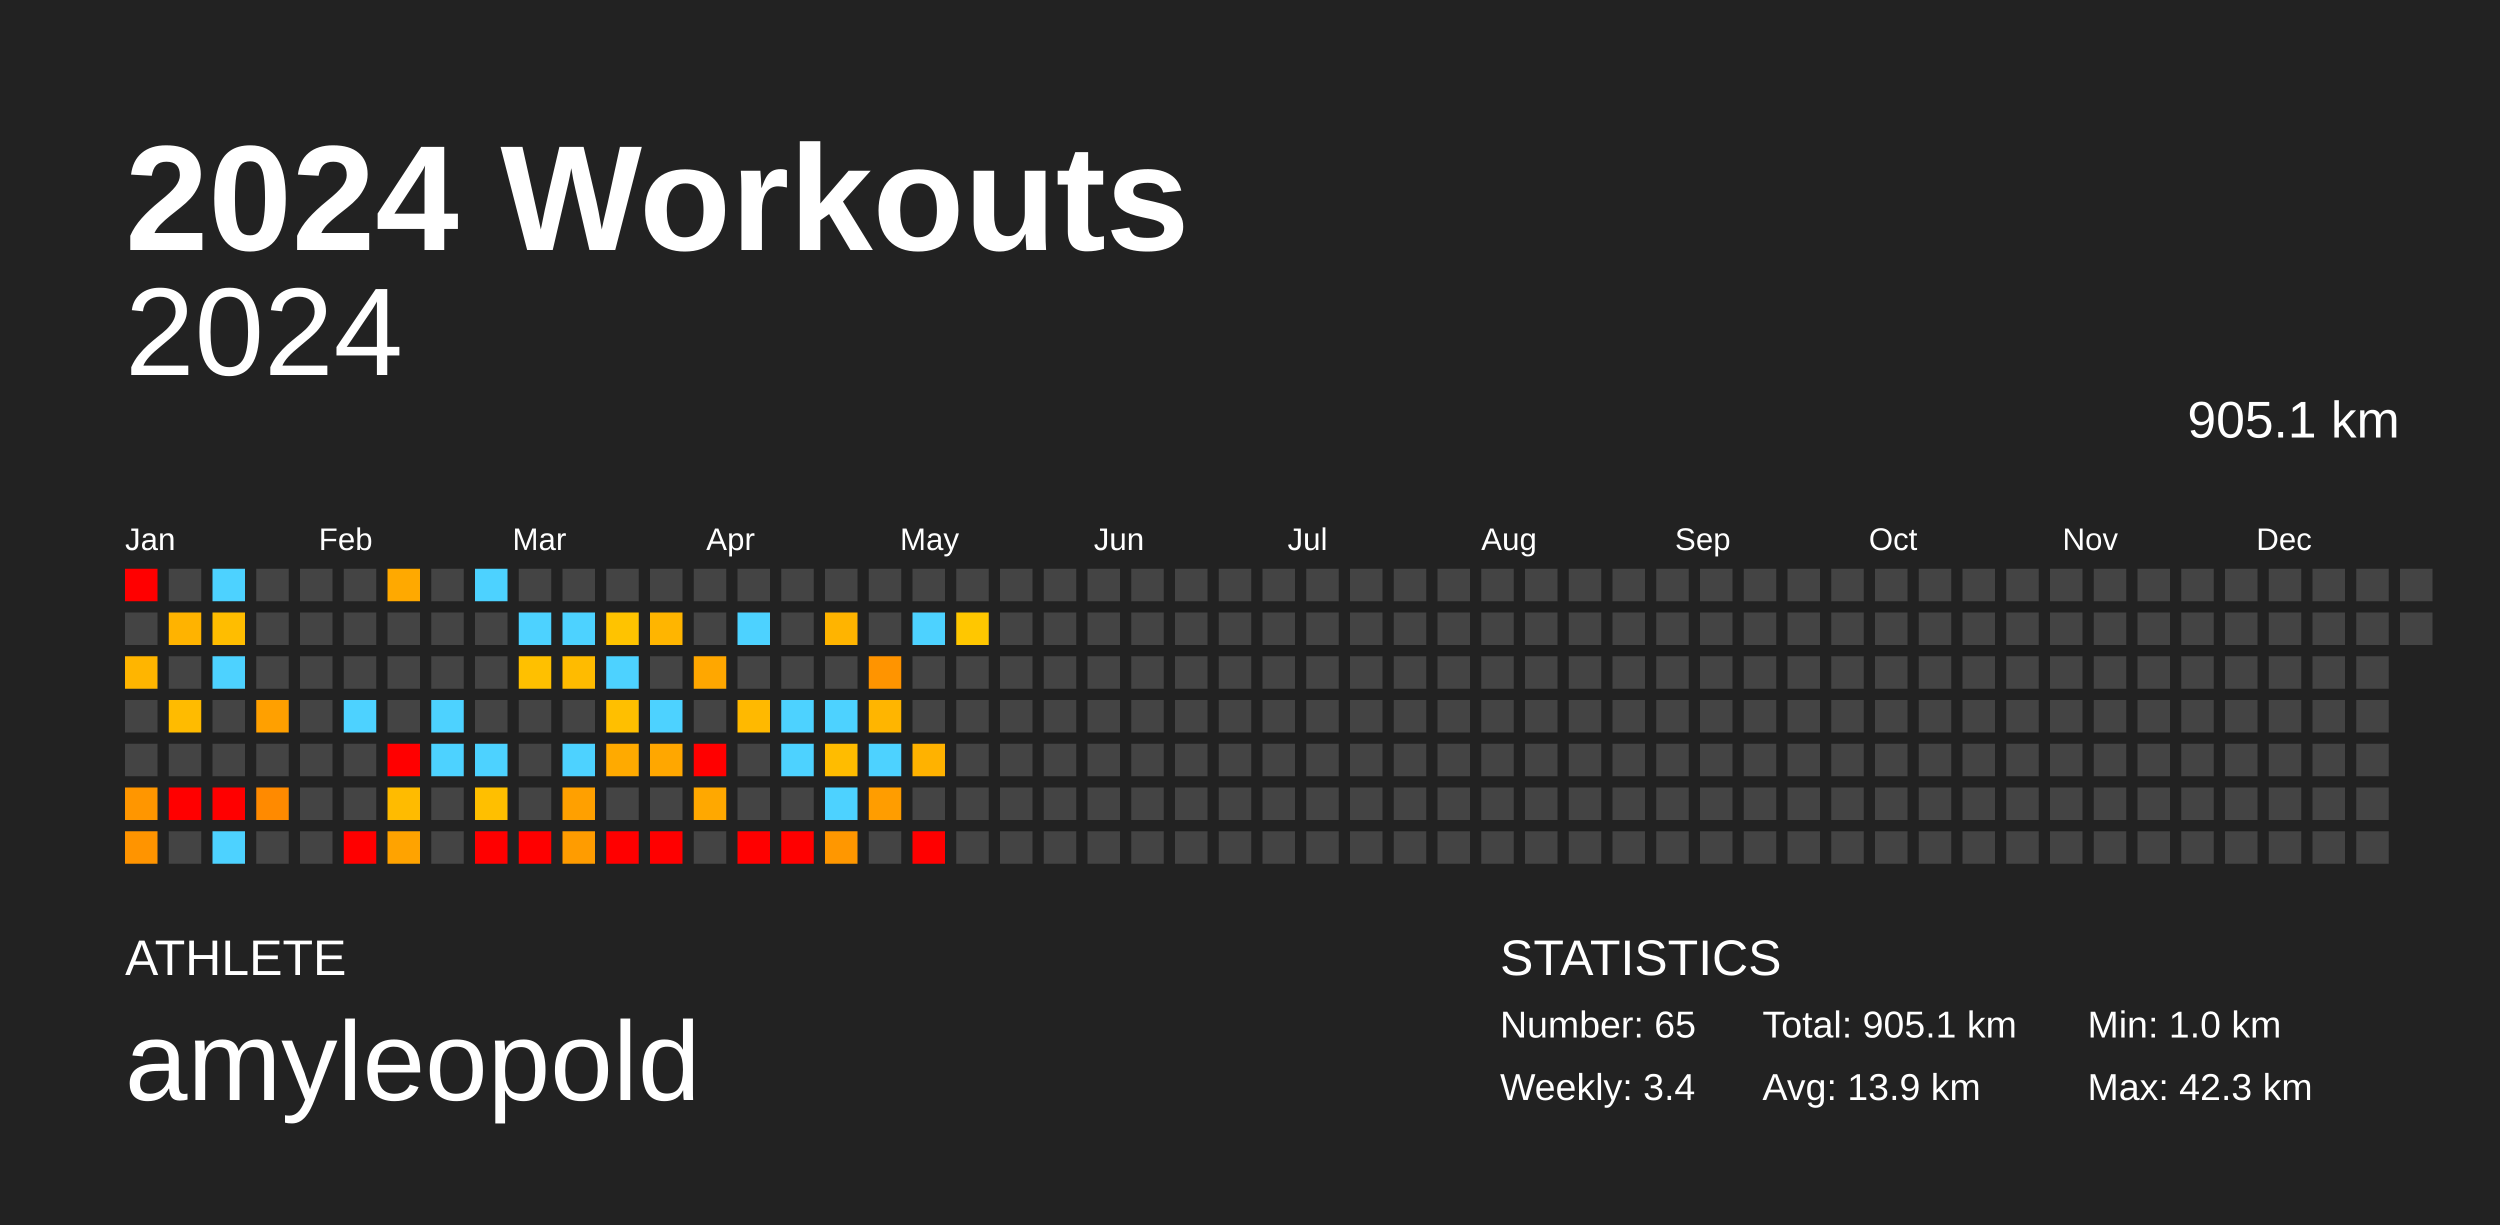
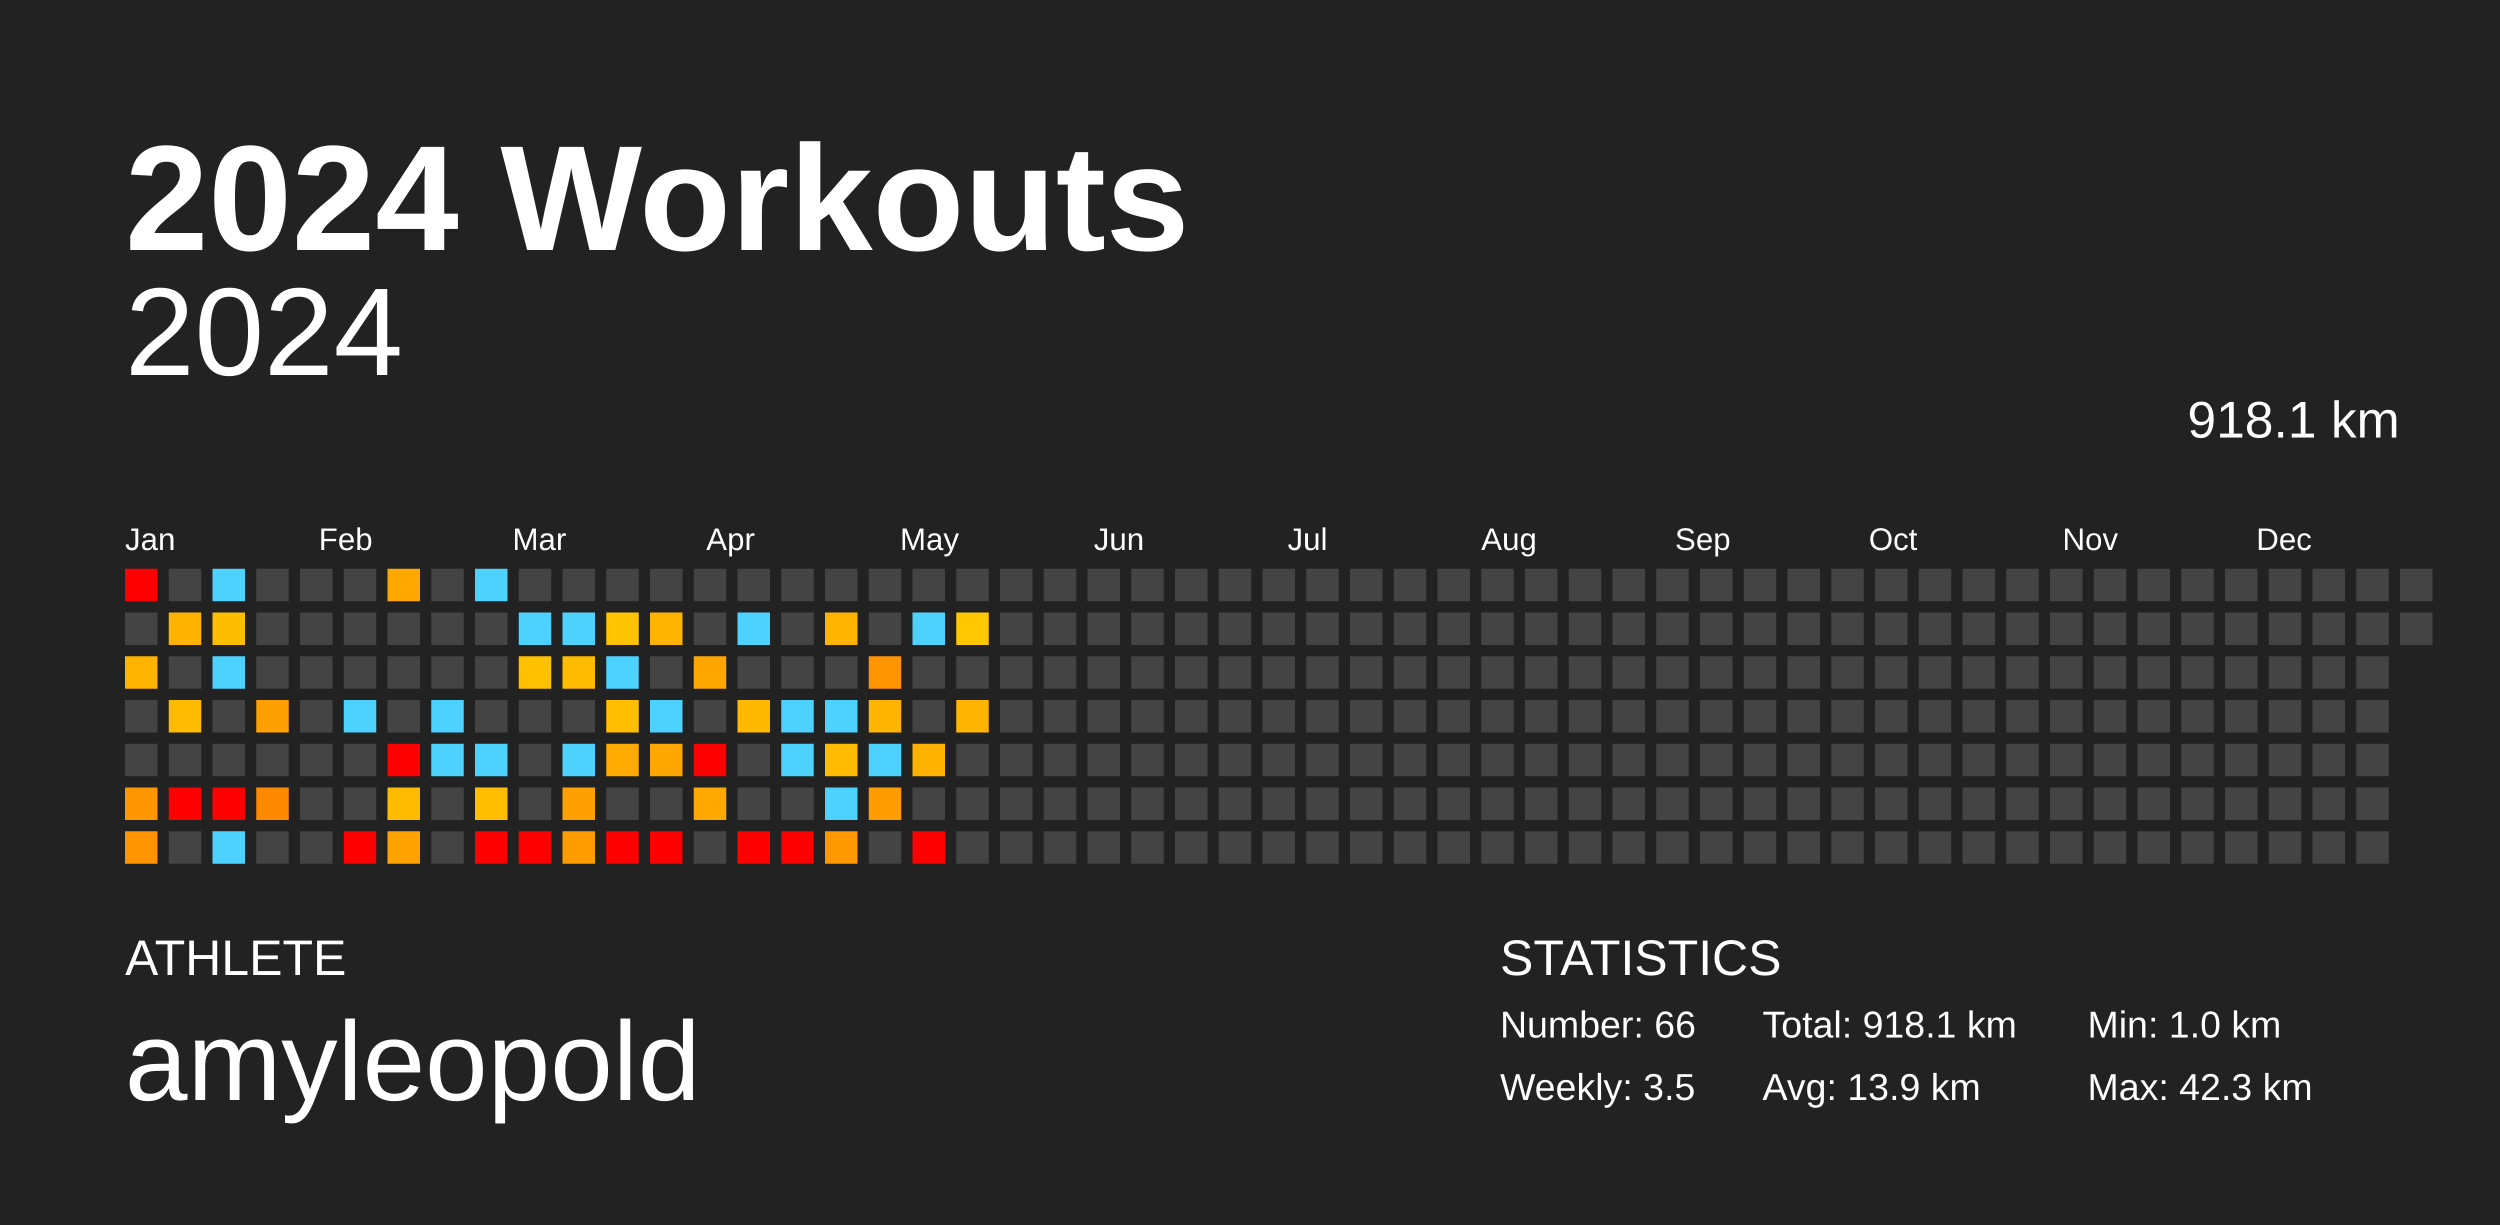
<svg xmlns="http://www.w3.org/2000/svg" baseProfile="full" height="98mm" version="1.1" viewBox="0,0,200,98" width="200mm">
  <defs />
  <rect fill="#222222" height="98" width="200" x="0" y="0" />
  <text fill="#FFFFFF" style="font-size:12px; font-family:Arial; font-weight:bold;" x="10" y="20">2024 Workouts</text>
  <text fill="#FFFFFF" style="font-size:4px; font-family:Arial" x="10" y="78">ATHLETE</text>
  <text fill="#FFFFFF" style="font-size:9px; font-family:Arial" x="10" y="88">amyleopold</text>
  <text fill="#FFFFFF" style="font-size:4px; font-family:Arial" x="120" y="78">STATISTICS</text>
-   <text fill="#FFFFFF" style="font-size:3px; font-family:Arial" x="120" y="83">Number: 65</text>
-   <text fill="#FFFFFF" style="font-size:3px; font-family:Arial" x="120" y="88">Weekly: 3.4</text>
-   <text fill="#FFFFFF" style="font-size:3px; font-family:Arial" x="141" y="83">Total: 905.1 km</text>
+   <text fill="#FFFFFF" style="font-size:3px; font-family:Arial" x="120" y="83">Number: 66</text>
+   <text fill="#FFFFFF" style="font-size:3px; font-family:Arial" x="120" y="88">Weekly: 3.5</text>
+   <text fill="#FFFFFF" style="font-size:3px; font-family:Arial" x="141" y="83">Total: 918.1 km</text>
  <text fill="#FFFFFF" style="font-size:3px; font-family:Arial" x="141" y="88">Avg: 13.9 km</text>
  <text fill="#FFFFFF" style="font-size:3px; font-family:Arial" x="167" y="83">Min: 1.0 km</text>
  <text fill="#FFFFFF" style="font-size:3px; font-family:Arial" x="167" y="88">Max: 42.3 km</text>
  <text alignment-baseline="hanging" fill="#FFFFFF" style="font-size:10.0px; font-family:Arial;" x="10" y="30">2024</text>
-   <text alignment-baseline="hanging" fill="#FFFFFF" style="font-size:4.125px; font-family:Arial;" x="175" y="35">905.1 km</text>
+   <text alignment-baseline="hanging" fill="#FFFFFF" style="font-size:4.125px; font-family:Arial;" x="175" y="35">918.1 km</text>
  <text fill="#FFFFFF" style="font-size:2.5px; font-family:Arial" x="10.0" y="44">Jan</text>
  <text fill="#FFFFFF" style="font-size:2.5px; font-family:Arial" x="25.5" y="44">Feb</text>
  <text fill="#FFFFFF" style="font-size:2.5px; font-family:Arial" x="41.0" y="44">Mar</text>
  <text fill="#FFFFFF" style="font-size:2.5px; font-family:Arial" x="56.5" y="44">Apr</text>
  <text fill="#FFFFFF" style="font-size:2.5px; font-family:Arial" x="72.0" y="44">May</text>
  <text fill="#FFFFFF" style="font-size:2.5px; font-family:Arial" x="87.5" y="44">Jun</text>
  <text fill="#FFFFFF" style="font-size:2.5px; font-family:Arial" x="103.0" y="44">Jul</text>
  <text fill="#FFFFFF" style="font-size:2.5px; font-family:Arial" x="118.5" y="44">Aug</text>
  <text fill="#FFFFFF" style="font-size:2.5px; font-family:Arial" x="134.0" y="44">Sep</text>
  <text fill="#FFFFFF" style="font-size:2.5px; font-family:Arial" x="149.5" y="44">Oct</text>
  <text fill="#FFFFFF" style="font-size:2.5px; font-family:Arial" x="165.0" y="44">Nov</text>
  <text fill="#FFFFFF" style="font-size:2.5px; font-family:Arial" x="180.5" y="44">Dec</text>
  <rect fill="red" height="2.6" width="2.6" x="10.0" y="45.5" />
  <rect fill="#444444" height="2.6" width="2.6" x="10.0" y="49.0" />
  <rect fill="#ffb500" height="2.6" width="2.6" x="10.0" y="52.5" />
  <rect fill="#444444" height="2.6" width="2.6" x="10.0" y="56.0" />
  <rect fill="#444444" height="2.6" width="2.6" x="10.0" y="59.5" />
  <rect fill="#ff9600" height="2.6" width="2.6" x="10.0" y="63.0" />
  <rect fill="#ff9400" height="2.6" width="2.6" x="10.0" y="66.5" />
  <rect fill="#444444" height="2.6" width="2.6" x="13.5" y="45.5" />
  <rect fill="#ffb300" height="2.6" width="2.6" x="13.5" y="49.0" />
  <rect fill="#444444" height="2.6" width="2.6" x="13.5" y="52.5" />
  <rect fill="#ffbb00" height="2.6" width="2.6" x="13.5" y="56.0" />
  <rect fill="#444444" height="2.6" width="2.6" x="13.5" y="59.5" />
  <rect fill="red" height="2.6" width="2.6" x="13.5" y="63.0" />
  <rect fill="#444444" height="2.6" width="2.6" x="13.5" y="66.5" />
  <rect fill="#4dd2ff" height="2.6" width="2.6" x="17.0" y="45.5" />
  <rect fill="#ffbd00" height="2.6" width="2.6" x="17.0" y="49.0" />
  <rect fill="#4dd2ff" height="2.6" width="2.6" x="17.0" y="52.5" />
  <rect fill="#444444" height="2.6" width="2.6" x="17.0" y="56.0" />
  <rect fill="#444444" height="2.6" width="2.6" x="17.0" y="59.5" />
  <rect fill="red" height="2.6" width="2.6" x="17.0" y="63.0" />
  <rect fill="#4dd2ff" height="2.6" width="2.6" x="17.0" y="66.5" />
  <rect fill="#444444" height="2.6" width="2.6" x="20.5" y="45.5" />
  <rect fill="#444444" height="2.6" width="2.6" x="20.5" y="49.0" />
  <rect fill="#444444" height="2.6" width="2.6" x="20.5" y="52.5" />
  <rect fill="#ffa000" height="2.6" width="2.6" x="20.5" y="56.0" />
  <rect fill="#444444" height="2.6" width="2.6" x="20.5" y="59.5" />
  <rect fill="#ff8a00" height="2.6" width="2.6" x="20.5" y="63.0" />
  <rect fill="#444444" height="2.6" width="2.6" x="20.5" y="66.5" />
  <rect fill="#444444" height="2.6" width="2.6" x="24.0" y="45.5" />
  <rect fill="#444444" height="2.6" width="2.6" x="24.0" y="49.0" />
  <rect fill="#444444" height="2.6" width="2.6" x="24.0" y="52.5" />
  <rect fill="#444444" height="2.6" width="2.6" x="24.0" y="56.0" />
  <rect fill="#444444" height="2.6" width="2.6" x="24.0" y="59.5" />
  <rect fill="#444444" height="2.6" width="2.6" x="24.0" y="63.0" />
  <rect fill="#444444" height="2.6" width="2.6" x="24.0" y="66.5" />
  <rect fill="#444444" height="2.6" width="2.6" x="27.5" y="45.5" />
  <rect fill="#444444" height="2.6" width="2.6" x="27.5" y="49.0" />
  <rect fill="#444444" height="2.6" width="2.6" x="27.5" y="52.5" />
  <rect fill="#4dd2ff" height="2.6" width="2.6" x="27.5" y="56.0" />
  <rect fill="#444444" height="2.6" width="2.6" x="27.5" y="59.5" />
  <rect fill="#444444" height="2.6" width="2.6" x="27.5" y="63.0" />
  <rect fill="red" height="2.6" width="2.6" x="27.5" y="66.5" />
  <rect fill="#ffa900" height="2.6" width="2.6" x="31.0" y="45.5" />
  <rect fill="#444444" height="2.6" width="2.6" x="31.0" y="49.0" />
  <rect fill="#444444" height="2.6" width="2.6" x="31.0" y="52.5" />
  <rect fill="#444444" height="2.6" width="2.6" x="31.0" y="56.0" />
  <rect fill="red" height="2.6" width="2.6" x="31.0" y="59.5" />
  <rect fill="#ffbb00" height="2.6" width="2.6" x="31.0" y="63.0" />
  <rect fill="#ffa300" height="2.6" width="2.6" x="31.0" y="66.5" />
  <rect fill="#444444" height="2.6" width="2.6" x="34.5" y="45.5" />
  <rect fill="#444444" height="2.6" width="2.6" x="34.5" y="49.0" />
  <rect fill="#444444" height="2.6" width="2.6" x="34.5" y="52.5" />
  <rect fill="#4dd2ff" height="2.6" width="2.6" x="34.5" y="56.0" />
  <rect fill="#4dd2ff" height="2.6" width="2.6" x="34.5" y="59.5" />
  <rect fill="#444444" height="2.6" width="2.6" x="34.5" y="63.0" />
  <rect fill="#444444" height="2.6" width="2.6" x="34.5" y="66.5" />
  <rect fill="#4dd2ff" height="2.6" width="2.6" x="38.0" y="45.5" />
  <rect fill="#444444" height="2.6" width="2.6" x="38.0" y="49.0" />
  <rect fill="#444444" height="2.6" width="2.6" x="38.0" y="52.5" />
  <rect fill="#444444" height="2.6" width="2.6" x="38.0" y="56.0" />
  <rect fill="#4dd2ff" height="2.6" width="2.6" x="38.0" y="59.5" />
  <rect fill="#ffbf00" height="2.6" width="2.6" x="38.0" y="63.0" />
  <rect fill="red" height="2.6" width="2.6" x="38.0" y="66.5" />
  <rect fill="#444444" height="2.6" width="2.6" x="41.5" y="45.5" />
  <rect fill="#4dd2ff" height="2.6" width="2.6" x="41.5" y="49.0" />
  <rect fill="#ffc000" height="2.6" width="2.6" x="41.5" y="52.5" />
  <rect fill="#444444" height="2.6" width="2.6" x="41.5" y="56.0" />
  <rect fill="#444444" height="2.6" width="2.6" x="41.5" y="59.5" />
  <rect fill="#444444" height="2.6" width="2.6" x="41.5" y="63.0" />
  <rect fill="red" height="2.6" width="2.6" x="41.5" y="66.5" />
  <rect fill="#444444" height="2.6" width="2.6" x="45.0" y="45.5" />
  <rect fill="#4dd2ff" height="2.6" width="2.6" x="45.0" y="49.0" />
  <rect fill="#ffbb00" height="2.6" width="2.6" x="45.0" y="52.5" />
  <rect fill="#444444" height="2.6" width="2.6" x="45.0" y="56.0" />
  <rect fill="#4dd2ff" height="2.6" width="2.6" x="45.0" y="59.5" />
  <rect fill="#ffa000" height="2.6" width="2.6" x="45.0" y="63.0" />
  <rect fill="#ff9c00" height="2.6" width="2.6" x="45.0" y="66.5" />
  <rect fill="#444444" height="2.6" width="2.6" x="48.5" y="45.5" />
  <rect fill="#ffc300" height="2.6" width="2.6" x="48.5" y="49.0" />
  <rect fill="#4dd2ff" height="2.6" width="2.6" x="48.5" y="52.5" />
  <rect fill="#ffbf00" height="2.6" width="2.6" x="48.5" y="56.0" />
  <rect fill="#ffaa00" height="2.6" width="2.6" x="48.5" y="59.5" />
  <rect fill="#444444" height="2.6" width="2.6" x="48.5" y="63.0" />
  <rect fill="red" height="2.6" width="2.6" x="48.5" y="66.5" />
  <rect fill="#444444" height="2.6" width="2.6" x="52.0" y="45.5" />
  <rect fill="#ffb500" height="2.6" width="2.6" x="52.0" y="49.0" />
  <rect fill="#444444" height="2.6" width="2.6" x="52.0" y="52.5" />
  <rect fill="#4dd2ff" height="2.6" width="2.6" x="52.0" y="56.0" />
  <rect fill="#ffa700" height="2.6" width="2.6" x="52.0" y="59.5" />
  <rect fill="#444444" height="2.6" width="2.6" x="52.0" y="63.0" />
  <rect fill="red" height="2.6" width="2.6" x="52.0" y="66.5" />
  <rect fill="#444444" height="2.6" width="2.6" x="55.5" y="45.5" />
  <rect fill="#444444" height="2.6" width="2.6" x="55.5" y="49.0" />
  <rect fill="#ffa700" height="2.6" width="2.6" x="55.5" y="52.5" />
  <rect fill="#444444" height="2.6" width="2.6" x="55.5" y="56.0" />
  <rect fill="red" height="2.6" width="2.6" x="55.5" y="59.5" />
  <rect fill="#ffa800" height="2.6" width="2.6" x="55.5" y="63.0" />
  <rect fill="#444444" height="2.6" width="2.6" x="55.5" y="66.5" />
  <rect fill="#444444" height="2.6" width="2.6" x="59.0" y="45.5" />
  <rect fill="#4dd2ff" height="2.6" width="2.6" x="59.0" y="49.0" />
  <rect fill="#444444" height="2.6" width="2.6" x="59.0" y="52.5" />
  <rect fill="#ffb900" height="2.6" width="2.6" x="59.0" y="56.0" />
  <rect fill="#444444" height="2.6" width="2.6" x="59.0" y="59.5" />
  <rect fill="#444444" height="2.6" width="2.6" x="59.0" y="63.0" />
  <rect fill="red" height="2.6" width="2.6" x="59.0" y="66.5" />
  <rect fill="#444444" height="2.6" width="2.6" x="62.5" y="45.5" />
  <rect fill="#444444" height="2.6" width="2.6" x="62.5" y="49.0" />
  <rect fill="#444444" height="2.6" width="2.6" x="62.5" y="52.5" />
  <rect fill="#4dd2ff" height="2.6" width="2.6" x="62.5" y="56.0" />
  <rect fill="#4dd2ff" height="2.6" width="2.6" x="62.5" y="59.5" />
  <rect fill="#444444" height="2.6" width="2.6" x="62.5" y="63.0" />
  <rect fill="red" height="2.6" width="2.6" x="62.5" y="66.5" />
  <rect fill="#444444" height="2.6" width="2.6" x="66.0" y="45.5" />
  <rect fill="#ffb400" height="2.6" width="2.6" x="66.0" y="49.0" />
  <rect fill="#444444" height="2.6" width="2.6" x="66.0" y="52.5" />
  <rect fill="#4dd2ff" height="2.6" width="2.6" x="66.0" y="56.0" />
  <rect fill="#ffbc00" height="2.6" width="2.6" x="66.0" y="59.5" />
  <rect fill="#4dd2ff" height="2.6" width="2.6" x="66.0" y="63.0" />
  <rect fill="#ff9700" height="2.6" width="2.6" x="66.0" y="66.5" />
  <rect fill="#444444" height="2.6" width="2.6" x="69.5" y="45.5" />
  <rect fill="#444444" height="2.6" width="2.6" x="69.5" y="49.0" />
  <rect fill="#ff9400" height="2.6" width="2.6" x="69.5" y="52.5" />
  <rect fill="#ffb500" height="2.6" width="2.6" x="69.5" y="56.0" />
  <rect fill="#4dd2ff" height="2.6" width="2.6" x="69.5" y="59.5" />
  <rect fill="#ff9d00" height="2.6" width="2.6" x="69.5" y="63.0" />
  <rect fill="#444444" height="2.6" width="2.6" x="69.5" y="66.5" />
  <rect fill="#444444" height="2.6" width="2.6" x="73.0" y="45.5" />
  <rect fill="#4dd2ff" height="2.6" width="2.6" x="73.0" y="49.0" />
  <rect fill="#444444" height="2.6" width="2.6" x="73.0" y="52.5" />
  <rect fill="#444444" height="2.6" width="2.6" x="73.0" y="56.0" />
  <rect fill="#ffb200" height="2.6" width="2.6" x="73.0" y="59.5" />
  <rect fill="#444444" height="2.6" width="2.6" x="73.0" y="63.0" />
  <rect fill="red" height="2.6" width="2.6" x="73.0" y="66.5" />
  <rect fill="#444444" height="2.6" width="2.6" x="76.5" y="45.5" />
  <rect fill="#ffc700" height="2.6" width="2.6" x="76.5" y="49.0" />
  <rect fill="#444444" height="2.6" width="2.6" x="76.5" y="52.5" />
-   <rect fill="#444444" height="2.6" width="2.6" x="76.5" y="56.0" />
+   <rect fill="#ffb500" height="2.6" width="2.6" x="76.5" y="56.0" />
  <rect fill="#444444" height="2.6" width="2.6" x="76.5" y="59.5" />
  <rect fill="#444444" height="2.6" width="2.6" x="76.5" y="63.0" />
  <rect fill="#444444" height="2.6" width="2.6" x="76.5" y="66.5" />
  <rect fill="#444444" height="2.6" width="2.6" x="80.0" y="45.5" />
  <rect fill="#444444" height="2.6" width="2.6" x="80.0" y="49.0" />
  <rect fill="#444444" height="2.6" width="2.6" x="80.0" y="52.5" />
  <rect fill="#444444" height="2.6" width="2.6" x="80.0" y="56.0" />
  <rect fill="#444444" height="2.6" width="2.6" x="80.0" y="59.5" />
  <rect fill="#444444" height="2.6" width="2.6" x="80.0" y="63.0" />
  <rect fill="#444444" height="2.6" width="2.6" x="80.0" y="66.5" />
  <rect fill="#444444" height="2.6" width="2.6" x="83.5" y="45.5" />
  <rect fill="#444444" height="2.6" width="2.6" x="83.5" y="49.0" />
  <rect fill="#444444" height="2.6" width="2.6" x="83.5" y="52.5" />
  <rect fill="#444444" height="2.6" width="2.6" x="83.5" y="56.0" />
  <rect fill="#444444" height="2.6" width="2.6" x="83.5" y="59.5" />
  <rect fill="#444444" height="2.6" width="2.6" x="83.5" y="63.0" />
  <rect fill="#444444" height="2.6" width="2.6" x="83.5" y="66.5" />
  <rect fill="#444444" height="2.6" width="2.6" x="87.0" y="45.5" />
  <rect fill="#444444" height="2.6" width="2.6" x="87.0" y="49.0" />
  <rect fill="#444444" height="2.6" width="2.6" x="87.0" y="52.5" />
  <rect fill="#444444" height="2.6" width="2.6" x="87.0" y="56.0" />
  <rect fill="#444444" height="2.6" width="2.6" x="87.0" y="59.5" />
  <rect fill="#444444" height="2.6" width="2.6" x="87.0" y="63.0" />
  <rect fill="#444444" height="2.6" width="2.6" x="87.0" y="66.5" />
  <rect fill="#444444" height="2.6" width="2.6" x="90.5" y="45.5" />
  <rect fill="#444444" height="2.6" width="2.6" x="90.5" y="49.0" />
  <rect fill="#444444" height="2.6" width="2.6" x="90.5" y="52.5" />
  <rect fill="#444444" height="2.6" width="2.6" x="90.5" y="56.0" />
  <rect fill="#444444" height="2.6" width="2.6" x="90.5" y="59.5" />
  <rect fill="#444444" height="2.6" width="2.6" x="90.5" y="63.0" />
  <rect fill="#444444" height="2.6" width="2.6" x="90.5" y="66.5" />
  <rect fill="#444444" height="2.6" width="2.6" x="94.0" y="45.5" />
  <rect fill="#444444" height="2.6" width="2.6" x="94.0" y="49.0" />
  <rect fill="#444444" height="2.6" width="2.6" x="94.0" y="52.5" />
  <rect fill="#444444" height="2.6" width="2.6" x="94.0" y="56.0" />
  <rect fill="#444444" height="2.6" width="2.6" x="94.0" y="59.5" />
  <rect fill="#444444" height="2.6" width="2.6" x="94.0" y="63.0" />
  <rect fill="#444444" height="2.6" width="2.6" x="94.0" y="66.5" />
  <rect fill="#444444" height="2.6" width="2.6" x="97.5" y="45.5" />
  <rect fill="#444444" height="2.6" width="2.6" x="97.5" y="49.0" />
  <rect fill="#444444" height="2.6" width="2.6" x="97.5" y="52.5" />
  <rect fill="#444444" height="2.6" width="2.6" x="97.5" y="56.0" />
  <rect fill="#444444" height="2.6" width="2.6" x="97.5" y="59.5" />
  <rect fill="#444444" height="2.6" width="2.6" x="97.5" y="63.0" />
  <rect fill="#444444" height="2.6" width="2.6" x="97.5" y="66.5" />
  <rect fill="#444444" height="2.6" width="2.6" x="101.0" y="45.5" />
  <rect fill="#444444" height="2.6" width="2.6" x="101.0" y="49.0" />
  <rect fill="#444444" height="2.6" width="2.6" x="101.0" y="52.5" />
  <rect fill="#444444" height="2.6" width="2.6" x="101.0" y="56.0" />
  <rect fill="#444444" height="2.6" width="2.6" x="101.0" y="59.5" />
  <rect fill="#444444" height="2.6" width="2.6" x="101.0" y="63.0" />
  <rect fill="#444444" height="2.6" width="2.6" x="101.0" y="66.5" />
  <rect fill="#444444" height="2.6" width="2.6" x="104.5" y="45.5" />
  <rect fill="#444444" height="2.6" width="2.6" x="104.5" y="49.0" />
  <rect fill="#444444" height="2.6" width="2.6" x="104.5" y="52.5" />
  <rect fill="#444444" height="2.6" width="2.6" x="104.5" y="56.0" />
  <rect fill="#444444" height="2.6" width="2.6" x="104.5" y="59.5" />
  <rect fill="#444444" height="2.6" width="2.6" x="104.5" y="63.0" />
  <rect fill="#444444" height="2.6" width="2.6" x="104.5" y="66.5" />
  <rect fill="#444444" height="2.6" width="2.6" x="108.0" y="45.5" />
  <rect fill="#444444" height="2.6" width="2.6" x="108.0" y="49.0" />
  <rect fill="#444444" height="2.6" width="2.6" x="108.0" y="52.5" />
  <rect fill="#444444" height="2.6" width="2.6" x="108.0" y="56.0" />
  <rect fill="#444444" height="2.6" width="2.6" x="108.0" y="59.5" />
  <rect fill="#444444" height="2.6" width="2.6" x="108.0" y="63.0" />
  <rect fill="#444444" height="2.6" width="2.6" x="108.0" y="66.5" />
  <rect fill="#444444" height="2.6" width="2.6" x="111.5" y="45.5" />
  <rect fill="#444444" height="2.6" width="2.6" x="111.5" y="49.0" />
  <rect fill="#444444" height="2.6" width="2.6" x="111.5" y="52.5" />
  <rect fill="#444444" height="2.6" width="2.6" x="111.5" y="56.0" />
  <rect fill="#444444" height="2.6" width="2.6" x="111.5" y="59.5" />
  <rect fill="#444444" height="2.6" width="2.6" x="111.5" y="63.0" />
  <rect fill="#444444" height="2.6" width="2.6" x="111.5" y="66.5" />
  <rect fill="#444444" height="2.6" width="2.6" x="115.0" y="45.5" />
  <rect fill="#444444" height="2.6" width="2.6" x="115.0" y="49.0" />
  <rect fill="#444444" height="2.6" width="2.6" x="115.0" y="52.5" />
  <rect fill="#444444" height="2.6" width="2.6" x="115.0" y="56.0" />
  <rect fill="#444444" height="2.6" width="2.6" x="115.0" y="59.5" />
  <rect fill="#444444" height="2.6" width="2.6" x="115.0" y="63.0" />
  <rect fill="#444444" height="2.6" width="2.6" x="115.0" y="66.5" />
  <rect fill="#444444" height="2.6" width="2.6" x="118.5" y="45.5" />
  <rect fill="#444444" height="2.6" width="2.6" x="118.5" y="49.0" />
  <rect fill="#444444" height="2.6" width="2.6" x="118.5" y="52.5" />
  <rect fill="#444444" height="2.6" width="2.6" x="118.5" y="56.0" />
  <rect fill="#444444" height="2.6" width="2.6" x="118.5" y="59.5" />
  <rect fill="#444444" height="2.6" width="2.6" x="118.5" y="63.0" />
  <rect fill="#444444" height="2.6" width="2.6" x="118.5" y="66.5" />
  <rect fill="#444444" height="2.6" width="2.6" x="122.0" y="45.5" />
  <rect fill="#444444" height="2.6" width="2.6" x="122.0" y="49.0" />
  <rect fill="#444444" height="2.6" width="2.6" x="122.0" y="52.5" />
  <rect fill="#444444" height="2.6" width="2.6" x="122.0" y="56.0" />
  <rect fill="#444444" height="2.6" width="2.6" x="122.0" y="59.5" />
  <rect fill="#444444" height="2.6" width="2.6" x="122.0" y="63.0" />
  <rect fill="#444444" height="2.6" width="2.6" x="122.0" y="66.5" />
  <rect fill="#444444" height="2.6" width="2.6" x="125.5" y="45.5" />
  <rect fill="#444444" height="2.6" width="2.6" x="125.5" y="49.0" />
  <rect fill="#444444" height="2.6" width="2.6" x="125.5" y="52.5" />
  <rect fill="#444444" height="2.6" width="2.6" x="125.5" y="56.0" />
  <rect fill="#444444" height="2.6" width="2.6" x="125.5" y="59.5" />
  <rect fill="#444444" height="2.6" width="2.6" x="125.5" y="63.0" />
  <rect fill="#444444" height="2.6" width="2.6" x="125.5" y="66.5" />
  <rect fill="#444444" height="2.6" width="2.6" x="129.0" y="45.5" />
  <rect fill="#444444" height="2.6" width="2.6" x="129.0" y="49.0" />
  <rect fill="#444444" height="2.6" width="2.6" x="129.0" y="52.5" />
  <rect fill="#444444" height="2.6" width="2.6" x="129.0" y="56.0" />
  <rect fill="#444444" height="2.6" width="2.6" x="129.0" y="59.5" />
  <rect fill="#444444" height="2.6" width="2.6" x="129.0" y="63.0" />
  <rect fill="#444444" height="2.6" width="2.6" x="129.0" y="66.5" />
  <rect fill="#444444" height="2.6" width="2.6" x="132.5" y="45.5" />
  <rect fill="#444444" height="2.6" width="2.6" x="132.5" y="49.0" />
  <rect fill="#444444" height="2.6" width="2.6" x="132.5" y="52.5" />
  <rect fill="#444444" height="2.6" width="2.6" x="132.5" y="56.0" />
  <rect fill="#444444" height="2.6" width="2.6" x="132.5" y="59.5" />
  <rect fill="#444444" height="2.6" width="2.6" x="132.5" y="63.0" />
  <rect fill="#444444" height="2.6" width="2.6" x="132.5" y="66.5" />
  <rect fill="#444444" height="2.6" width="2.6" x="136.0" y="45.5" />
  <rect fill="#444444" height="2.6" width="2.6" x="136.0" y="49.0" />
  <rect fill="#444444" height="2.6" width="2.6" x="136.0" y="52.5" />
  <rect fill="#444444" height="2.6" width="2.6" x="136.0" y="56.0" />
  <rect fill="#444444" height="2.6" width="2.6" x="136.0" y="59.5" />
  <rect fill="#444444" height="2.6" width="2.6" x="136.0" y="63.0" />
  <rect fill="#444444" height="2.6" width="2.6" x="136.0" y="66.5" />
  <rect fill="#444444" height="2.6" width="2.6" x="139.5" y="45.5" />
  <rect fill="#444444" height="2.6" width="2.6" x="139.5" y="49.0" />
  <rect fill="#444444" height="2.6" width="2.6" x="139.5" y="52.5" />
  <rect fill="#444444" height="2.6" width="2.6" x="139.5" y="56.0" />
  <rect fill="#444444" height="2.6" width="2.6" x="139.5" y="59.5" />
  <rect fill="#444444" height="2.6" width="2.6" x="139.5" y="63.0" />
  <rect fill="#444444" height="2.6" width="2.6" x="139.5" y="66.5" />
  <rect fill="#444444" height="2.6" width="2.6" x="143.0" y="45.5" />
  <rect fill="#444444" height="2.6" width="2.6" x="143.0" y="49.0" />
  <rect fill="#444444" height="2.6" width="2.6" x="143.0" y="52.5" />
  <rect fill="#444444" height="2.6" width="2.6" x="143.0" y="56.0" />
  <rect fill="#444444" height="2.6" width="2.6" x="143.0" y="59.5" />
  <rect fill="#444444" height="2.6" width="2.6" x="143.0" y="63.0" />
  <rect fill="#444444" height="2.6" width="2.6" x="143.0" y="66.5" />
  <rect fill="#444444" height="2.6" width="2.6" x="146.5" y="45.5" />
  <rect fill="#444444" height="2.6" width="2.6" x="146.5" y="49.0" />
  <rect fill="#444444" height="2.6" width="2.6" x="146.5" y="52.5" />
  <rect fill="#444444" height="2.6" width="2.6" x="146.5" y="56.0" />
  <rect fill="#444444" height="2.6" width="2.6" x="146.5" y="59.5" />
  <rect fill="#444444" height="2.6" width="2.6" x="146.5" y="63.0" />
  <rect fill="#444444" height="2.6" width="2.6" x="146.5" y="66.5" />
  <rect fill="#444444" height="2.6" width="2.6" x="150.0" y="45.5" />
  <rect fill="#444444" height="2.6" width="2.6" x="150.0" y="49.0" />
  <rect fill="#444444" height="2.6" width="2.6" x="150.0" y="52.5" />
  <rect fill="#444444" height="2.6" width="2.6" x="150.0" y="56.0" />
  <rect fill="#444444" height="2.6" width="2.6" x="150.0" y="59.5" />
  <rect fill="#444444" height="2.6" width="2.6" x="150.0" y="63.0" />
  <rect fill="#444444" height="2.6" width="2.6" x="150.0" y="66.5" />
  <rect fill="#444444" height="2.6" width="2.6" x="153.5" y="45.5" />
  <rect fill="#444444" height="2.6" width="2.6" x="153.5" y="49.0" />
  <rect fill="#444444" height="2.6" width="2.6" x="153.5" y="52.5" />
  <rect fill="#444444" height="2.6" width="2.6" x="153.5" y="56.0" />
  <rect fill="#444444" height="2.6" width="2.6" x="153.5" y="59.5" />
  <rect fill="#444444" height="2.6" width="2.6" x="153.5" y="63.0" />
  <rect fill="#444444" height="2.6" width="2.6" x="153.5" y="66.5" />
  <rect fill="#444444" height="2.6" width="2.6" x="157.0" y="45.5" />
  <rect fill="#444444" height="2.6" width="2.6" x="157.0" y="49.0" />
  <rect fill="#444444" height="2.6" width="2.6" x="157.0" y="52.5" />
  <rect fill="#444444" height="2.6" width="2.6" x="157.0" y="56.0" />
  <rect fill="#444444" height="2.6" width="2.6" x="157.0" y="59.5" />
  <rect fill="#444444" height="2.6" width="2.6" x="157.0" y="63.0" />
  <rect fill="#444444" height="2.6" width="2.6" x="157.0" y="66.5" />
  <rect fill="#444444" height="2.6" width="2.6" x="160.5" y="45.5" />
  <rect fill="#444444" height="2.6" width="2.6" x="160.5" y="49.0" />
  <rect fill="#444444" height="2.6" width="2.6" x="160.5" y="52.5" />
  <rect fill="#444444" height="2.6" width="2.6" x="160.5" y="56.0" />
  <rect fill="#444444" height="2.6" width="2.6" x="160.5" y="59.5" />
  <rect fill="#444444" height="2.6" width="2.6" x="160.5" y="63.0" />
  <rect fill="#444444" height="2.6" width="2.6" x="160.5" y="66.5" />
  <rect fill="#444444" height="2.6" width="2.6" x="164.0" y="45.5" />
  <rect fill="#444444" height="2.6" width="2.6" x="164.0" y="49.0" />
  <rect fill="#444444" height="2.6" width="2.6" x="164.0" y="52.5" />
  <rect fill="#444444" height="2.6" width="2.6" x="164.0" y="56.0" />
  <rect fill="#444444" height="2.6" width="2.6" x="164.0" y="59.5" />
  <rect fill="#444444" height="2.6" width="2.6" x="164.0" y="63.0" />
  <rect fill="#444444" height="2.6" width="2.6" x="164.0" y="66.5" />
  <rect fill="#444444" height="2.6" width="2.6" x="167.5" y="45.5" />
  <rect fill="#444444" height="2.6" width="2.6" x="167.5" y="49.0" />
  <rect fill="#444444" height="2.6" width="2.6" x="167.5" y="52.5" />
  <rect fill="#444444" height="2.6" width="2.6" x="167.5" y="56.0" />
  <rect fill="#444444" height="2.6" width="2.6" x="167.5" y="59.5" />
  <rect fill="#444444" height="2.6" width="2.6" x="167.5" y="63.0" />
  <rect fill="#444444" height="2.6" width="2.6" x="167.5" y="66.5" />
  <rect fill="#444444" height="2.6" width="2.6" x="171.0" y="45.5" />
  <rect fill="#444444" height="2.6" width="2.6" x="171.0" y="49.0" />
  <rect fill="#444444" height="2.6" width="2.6" x="171.0" y="52.5" />
  <rect fill="#444444" height="2.6" width="2.6" x="171.0" y="56.0" />
  <rect fill="#444444" height="2.6" width="2.6" x="171.0" y="59.5" />
  <rect fill="#444444" height="2.6" width="2.6" x="171.0" y="63.0" />
  <rect fill="#444444" height="2.6" width="2.6" x="171.0" y="66.5" />
  <rect fill="#444444" height="2.6" width="2.6" x="174.5" y="45.5" />
  <rect fill="#444444" height="2.6" width="2.6" x="174.5" y="49.0" />
  <rect fill="#444444" height="2.6" width="2.6" x="174.5" y="52.5" />
  <rect fill="#444444" height="2.6" width="2.6" x="174.5" y="56.0" />
  <rect fill="#444444" height="2.6" width="2.6" x="174.5" y="59.5" />
  <rect fill="#444444" height="2.6" width="2.6" x="174.5" y="63.0" />
  <rect fill="#444444" height="2.6" width="2.6" x="174.5" y="66.5" />
  <rect fill="#444444" height="2.6" width="2.6" x="178.0" y="45.5" />
  <rect fill="#444444" height="2.6" width="2.6" x="178.0" y="49.0" />
  <rect fill="#444444" height="2.6" width="2.6" x="178.0" y="52.5" />
  <rect fill="#444444" height="2.6" width="2.6" x="178.0" y="56.0" />
  <rect fill="#444444" height="2.6" width="2.6" x="178.0" y="59.5" />
  <rect fill="#444444" height="2.6" width="2.6" x="178.0" y="63.0" />
  <rect fill="#444444" height="2.6" width="2.6" x="178.0" y="66.5" />
  <rect fill="#444444" height="2.6" width="2.6" x="181.5" y="45.5" />
  <rect fill="#444444" height="2.6" width="2.6" x="181.5" y="49.0" />
  <rect fill="#444444" height="2.6" width="2.6" x="181.5" y="52.5" />
  <rect fill="#444444" height="2.6" width="2.6" x="181.5" y="56.0" />
  <rect fill="#444444" height="2.6" width="2.6" x="181.5" y="59.5" />
  <rect fill="#444444" height="2.6" width="2.6" x="181.5" y="63.0" />
  <rect fill="#444444" height="2.6" width="2.6" x="181.5" y="66.5" />
  <rect fill="#444444" height="2.6" width="2.6" x="185.0" y="45.5" />
  <rect fill="#444444" height="2.6" width="2.6" x="185.0" y="49.0" />
  <rect fill="#444444" height="2.6" width="2.6" x="185.0" y="52.5" />
  <rect fill="#444444" height="2.6" width="2.6" x="185.0" y="56.0" />
  <rect fill="#444444" height="2.6" width="2.6" x="185.0" y="59.5" />
  <rect fill="#444444" height="2.6" width="2.6" x="185.0" y="63.0" />
  <rect fill="#444444" height="2.6" width="2.6" x="185.0" y="66.5" />
  <rect fill="#444444" height="2.6" width="2.6" x="188.5" y="45.5" />
  <rect fill="#444444" height="2.6" width="2.6" x="188.5" y="49.0" />
  <rect fill="#444444" height="2.6" width="2.6" x="188.5" y="52.5" />
  <rect fill="#444444" height="2.6" width="2.6" x="188.5" y="56.0" />
  <rect fill="#444444" height="2.6" width="2.6" x="188.5" y="59.5" />
  <rect fill="#444444" height="2.6" width="2.6" x="188.5" y="63.0" />
  <rect fill="#444444" height="2.6" width="2.6" x="188.5" y="66.5" />
  <rect fill="#444444" height="2.6" width="2.6" x="192.0" y="45.5" />
  <rect fill="#444444" height="2.6" width="2.6" x="192.0" y="49.0" />
</svg>
